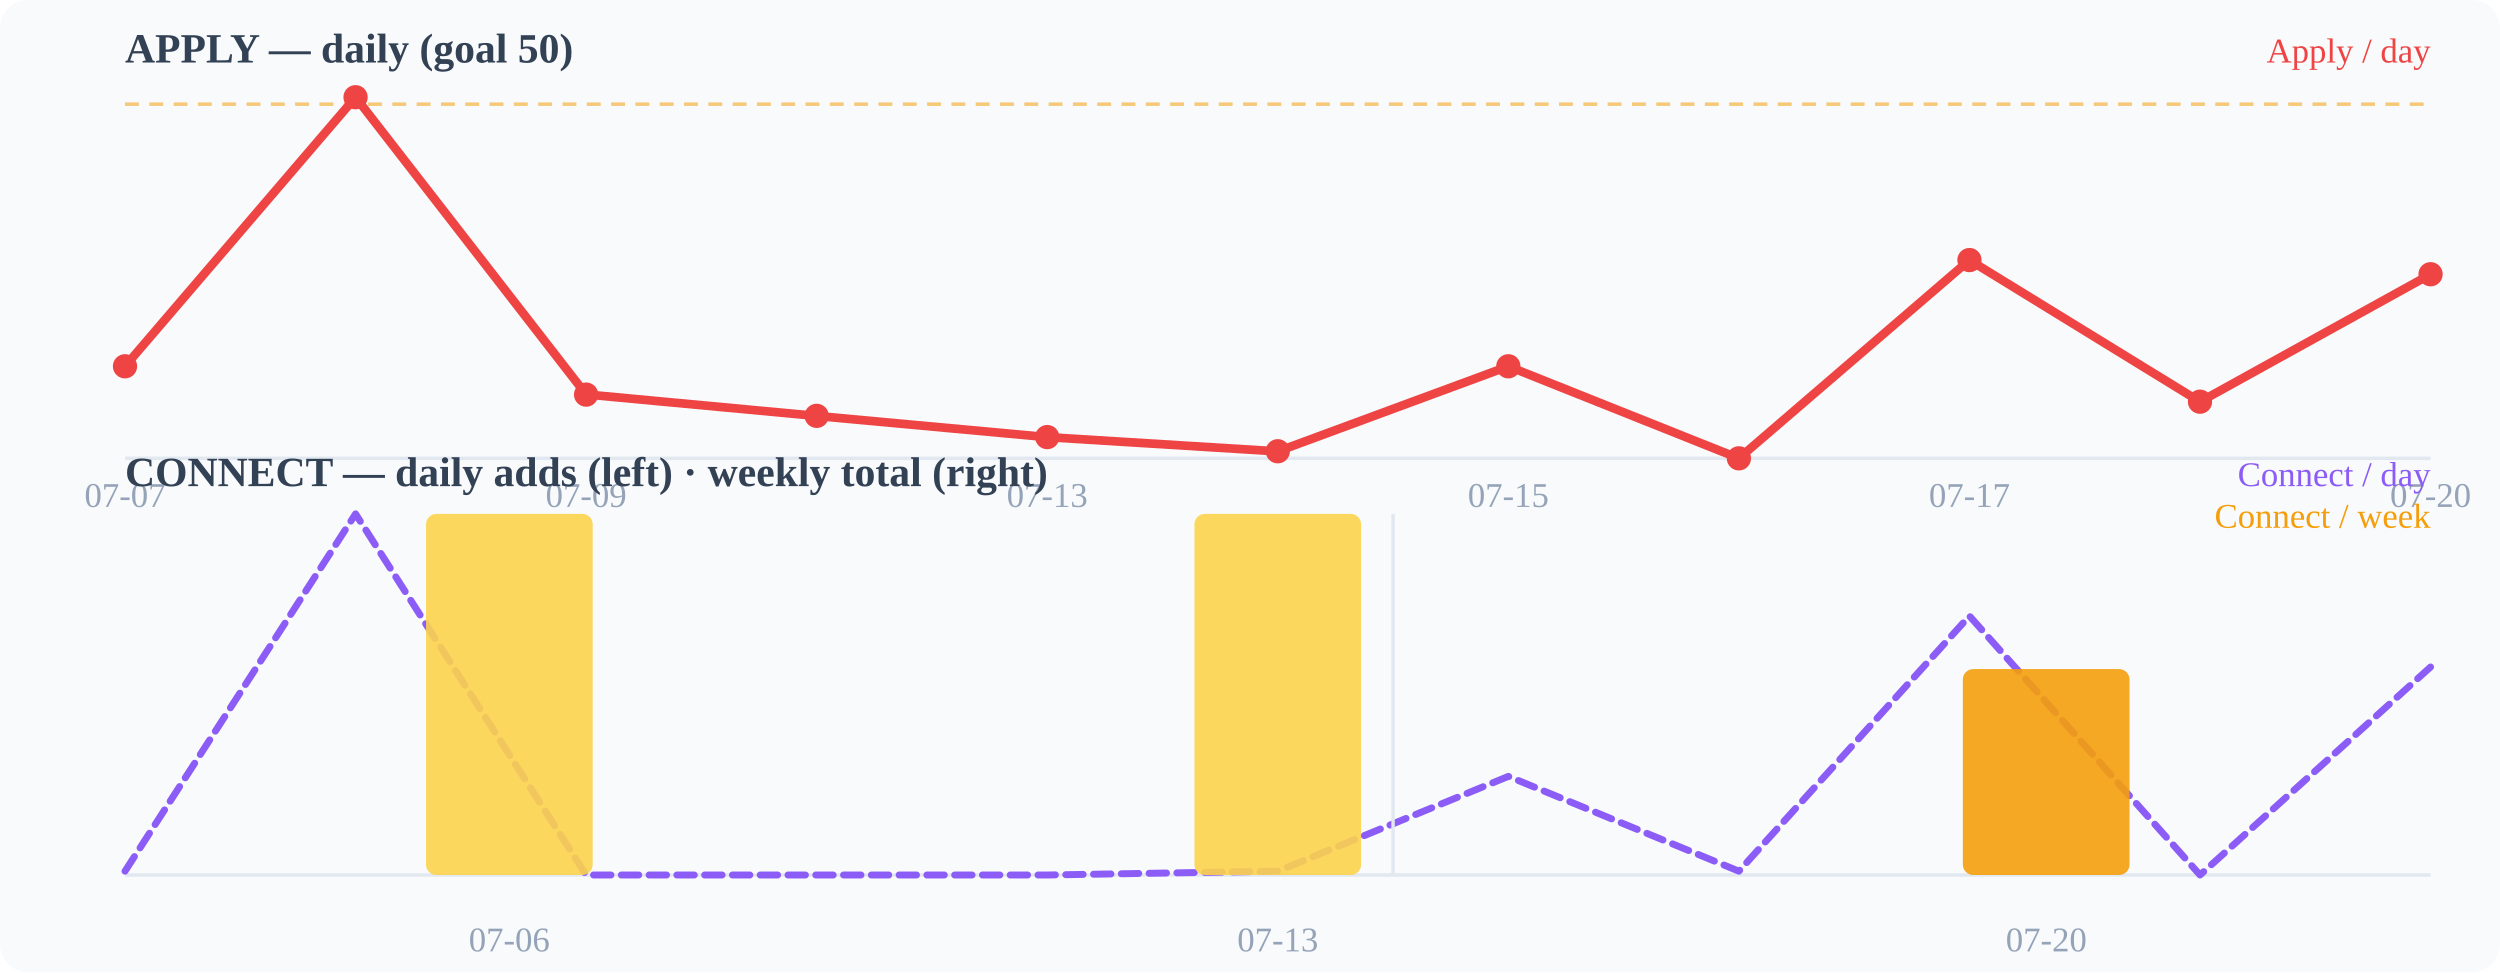
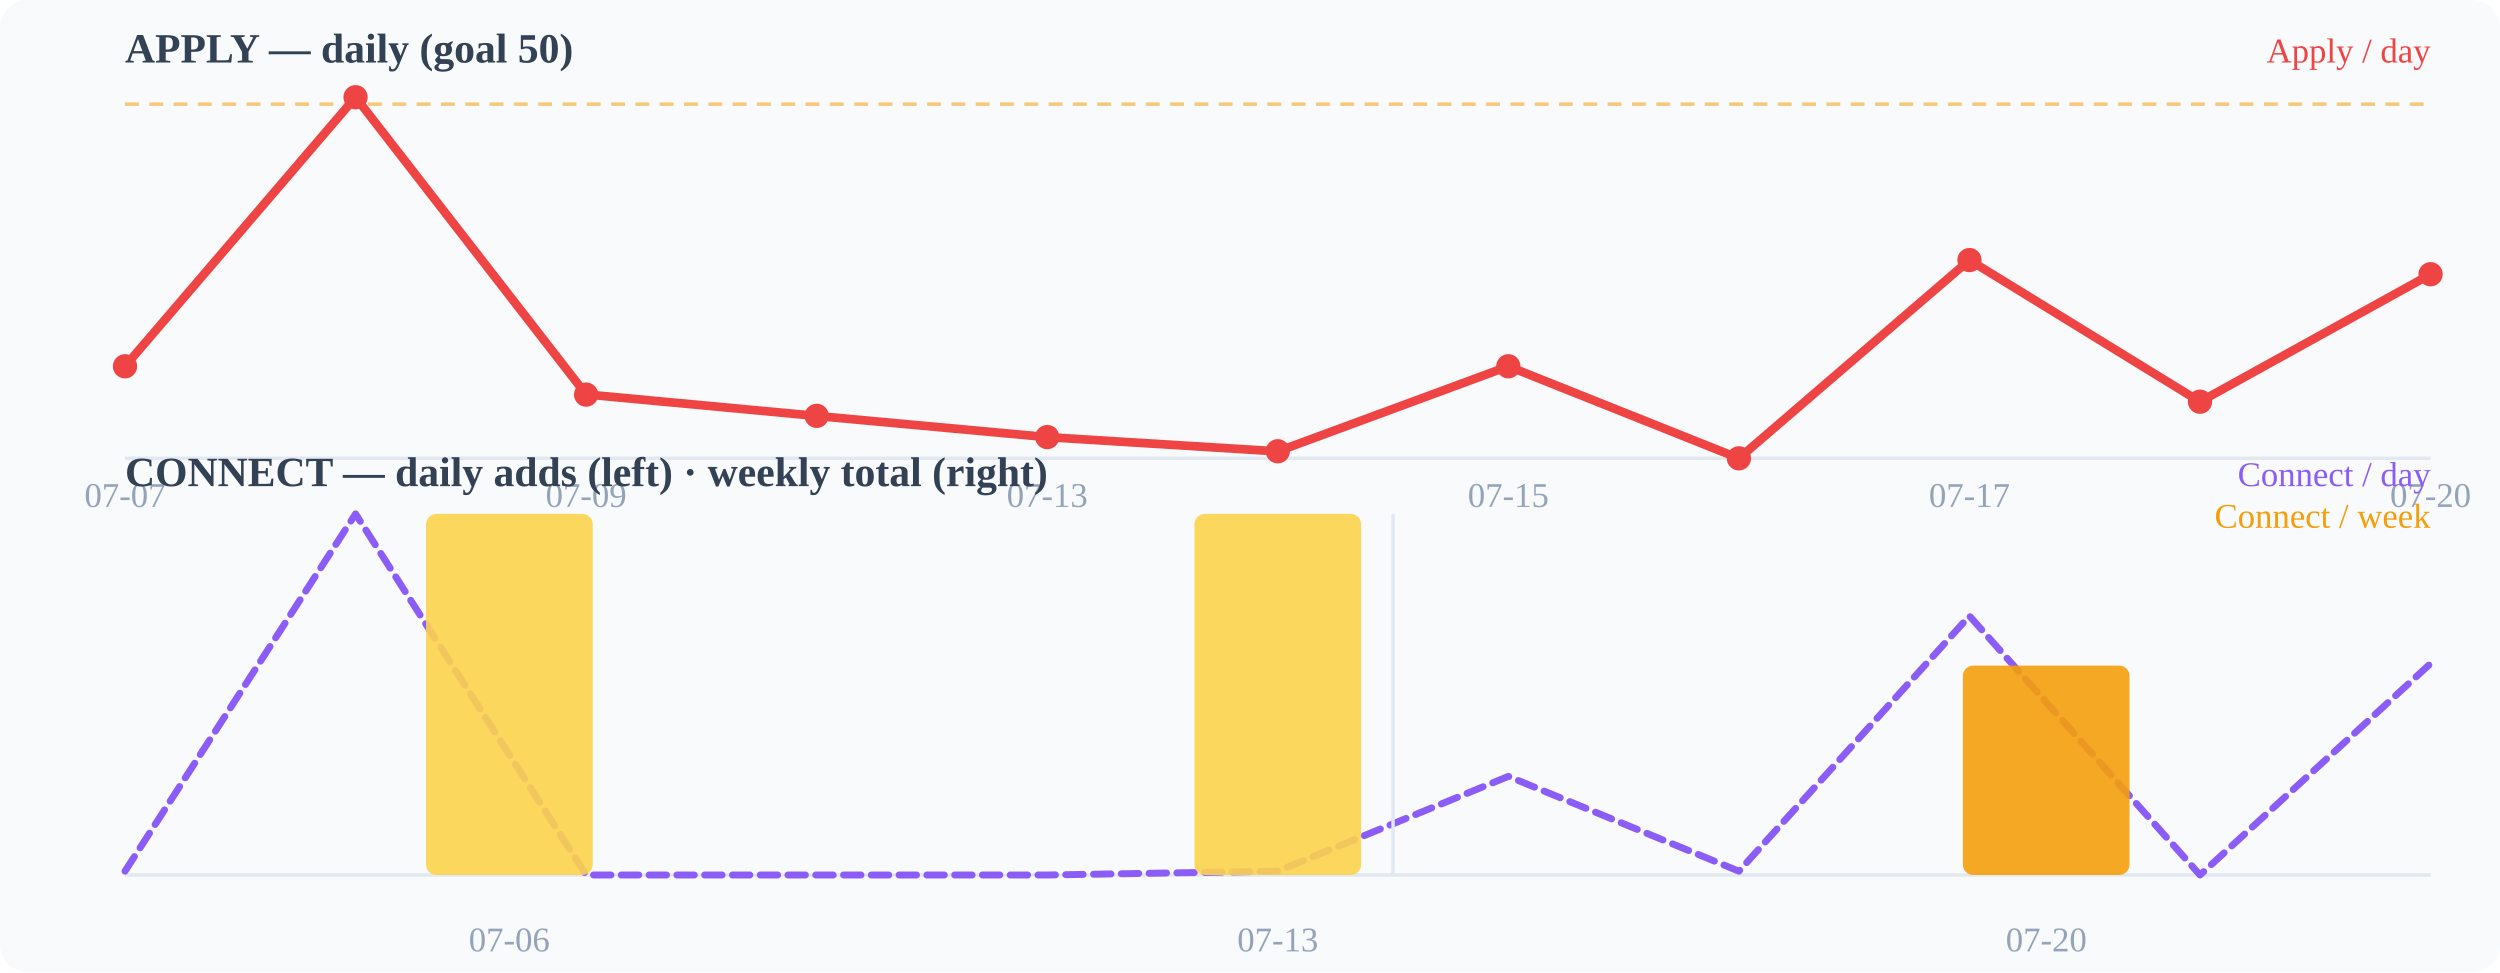
<svg xmlns="http://www.w3.org/2000/svg" width="720" height="280" viewBox="0 0 720 280">
  <rect width="720" height="280" fill="#f8fafc" rx="8" />
  <text x="36" y="18" font-size="12" font-weight="600" fill="#334155">APPLY — daily (goal 50)</text>
  <line x1="36" y1="132" x2="700" y2="132" stroke="#e2e8f0" stroke-width="1" />
  <line x1="36" y1="30.0" x2="700" y2="30.0" stroke="#f59e0b" stroke-width="1" stroke-dasharray="4 3" opacity="0.55" />
  <polyline points="36.0,105.5 102.4,28.0 168.8,113.6 235.2,119.8 301.6,125.9 368.0,130.0 434.4,105.5 500.8,132.0 567.2,74.9 633.6,115.7 700.0,79.0" fill="none" stroke="#ef4444" stroke-width="2.5" stroke-linecap="round" stroke-linejoin="round" />
  <circle cx="36" cy="105.49" r="3.5" fill="#ef4444" />
  <circle cx="102.4" cy="28" r="3.5" fill="#ef4444" />
  <circle cx="168.8" cy="113.647" r="3.5" fill="#ef4444" />
  <circle cx="235.2" cy="119.765" r="3.5" fill="#ef4444" />
  <circle cx="301.6" cy="125.882" r="3.5" fill="#ef4444" />
  <circle cx="368" cy="129.961" r="3.5" fill="#ef4444" />
  <circle cx="434.4" cy="105.49" r="3.5" fill="#ef4444" />
  <circle cx="500.8" cy="132" r="3.5" fill="#ef4444" />
  <circle cx="567.2" cy="74.902" r="3.5" fill="#ef4444" />
  <circle cx="633.6" cy="115.686" r="3.5" fill="#ef4444" />
  <circle cx="700" cy="78.98" r="3.5" fill="#ef4444" />
  <text x="36" y="146" font-size="10" fill="#94a3b8" text-anchor="middle">07-07</text>
  <text x="168.8" y="146" font-size="10" fill="#94a3b8" text-anchor="middle">07-09</text>
  <text x="301.6" y="146" font-size="10" fill="#94a3b8" text-anchor="middle">07-13</text>
  <text x="434.4" y="146" font-size="10" fill="#94a3b8" text-anchor="middle">07-15</text>
  <text x="567.2" y="146" font-size="10" fill="#94a3b8" text-anchor="middle">07-17</text>
  <text x="700" y="146" font-size="10" fill="#94a3b8" text-anchor="middle">07-20</text>
  <text x="36" y="140" font-size="12" font-weight="600" fill="#334155">CONNECT — daily adds (left) · weekly total (right)</text>
  <line x1="36" y1="252" x2="700" y2="252" stroke="#e2e8f0" stroke-width="1" />
-   <polyline points="36.0,250.9 102.4,148.0 168.8,252.0 235.2,252.0 301.6,252.0 368.0,250.9 434.4,223.6 500.8,250.9 567.2,177.4 633.6,252.0 700.0,192.1" fill="none" stroke="#8b5cf6" stroke-width="2" stroke-linecap="round" stroke-linejoin="round" stroke-dasharray="5 3" />
+   <polyline points="36.0,250.9 102.4,148.0 168.8,252.0 235.2,252.0 301.6,252.0 368.0,250.9 434.4,223.6 500.8,250.9 567.2,177.4 633.6,252.0 700.0,191.1" fill="none" stroke="#8b5cf6" stroke-width="2" stroke-linecap="round" stroke-linejoin="round" stroke-dasharray="5 3" />
  <rect x="122.7" y="148.0" width="48" height="104.0" rx="3" fill="#fcd34d" opacity="0.9" />
  <rect x="344.0" y="148.0" width="48" height="104.0" rx="3" fill="#fcd34d" opacity="0.9" />
-   <rect x="565.3" y="192.7" width="48" height="59.3" rx="3" fill="#f59e0b" opacity="0.9" />
+   <rect x="565.3" y="191.7" width="48" height="60.3" rx="3" fill="#f59e0b" opacity="0.9" />
  <line x1="401.2" y1="148" x2="401.2" y2="252" stroke="#e2e8f0" stroke-width="1" />
  <text x="146.667" y="274" font-size="10" fill="#94a3b8" text-anchor="middle">07-06</text>
  <text x="368" y="274" font-size="10" fill="#94a3b8" text-anchor="middle">07-13</text>
  <text x="589.333" y="274" font-size="10" fill="#94a3b8" text-anchor="middle">07-20</text>
  <text x="700" y="18" font-size="10" fill="#ef4444" text-anchor="end">Apply / day</text>
  <text x="700" y="140" font-size="10" fill="#8b5cf6" text-anchor="end">Connect / day</text>
  <text x="700" y="152" font-size="10" fill="#f59e0b" text-anchor="end">Connect / week</text>
</svg>
